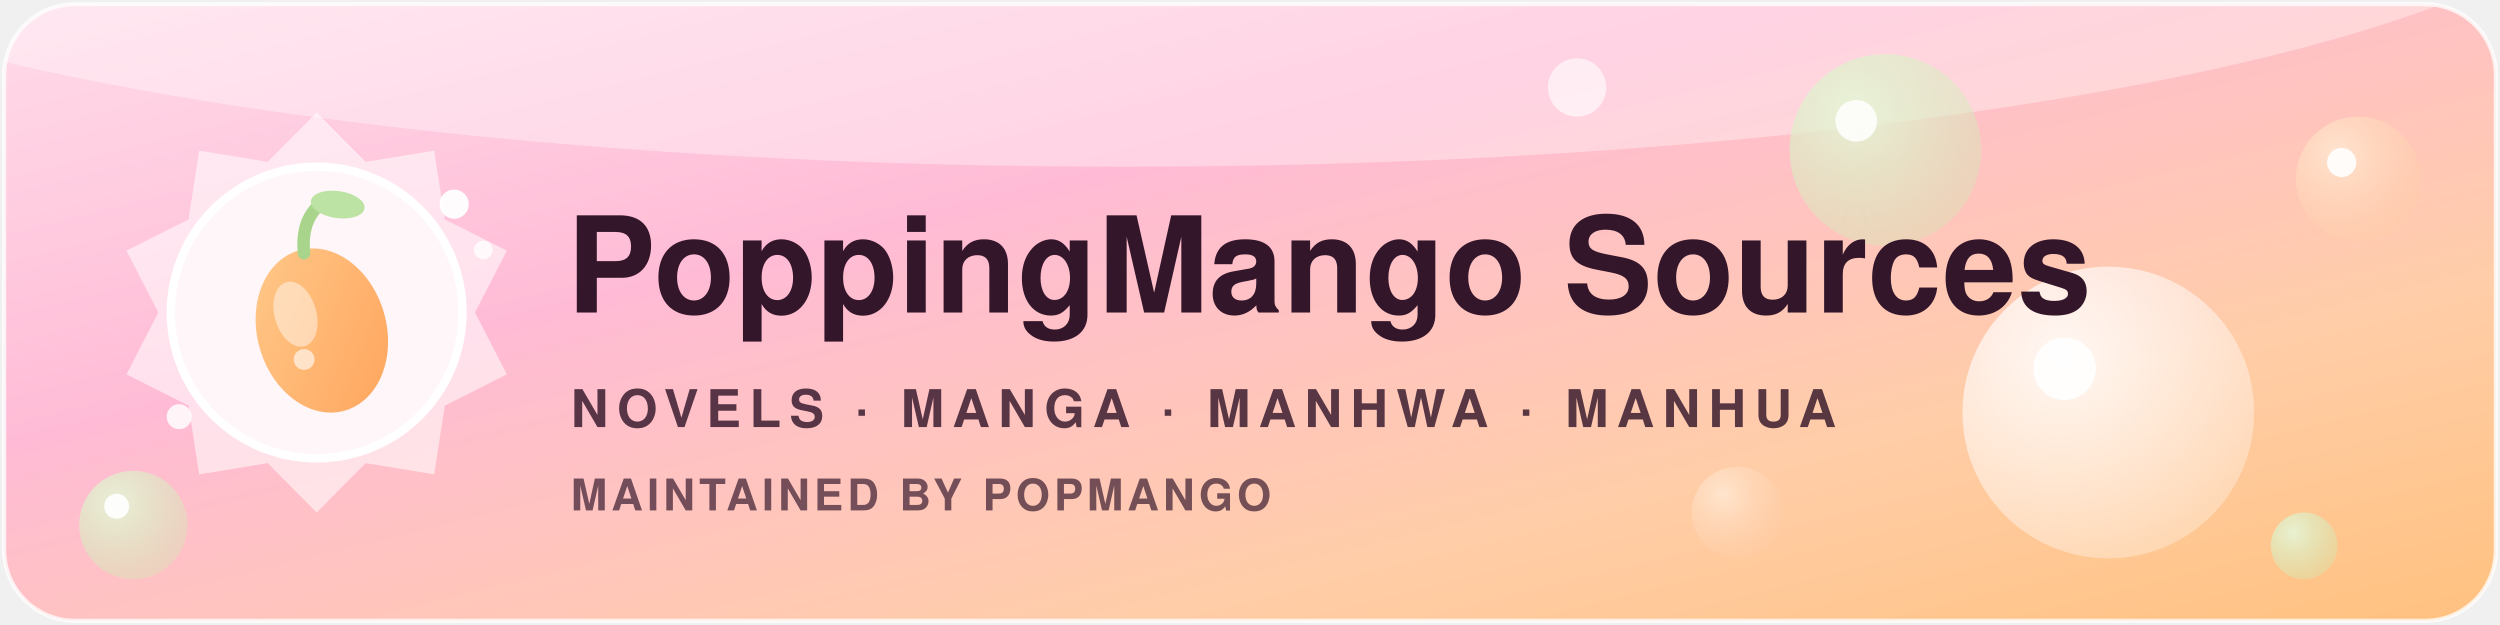
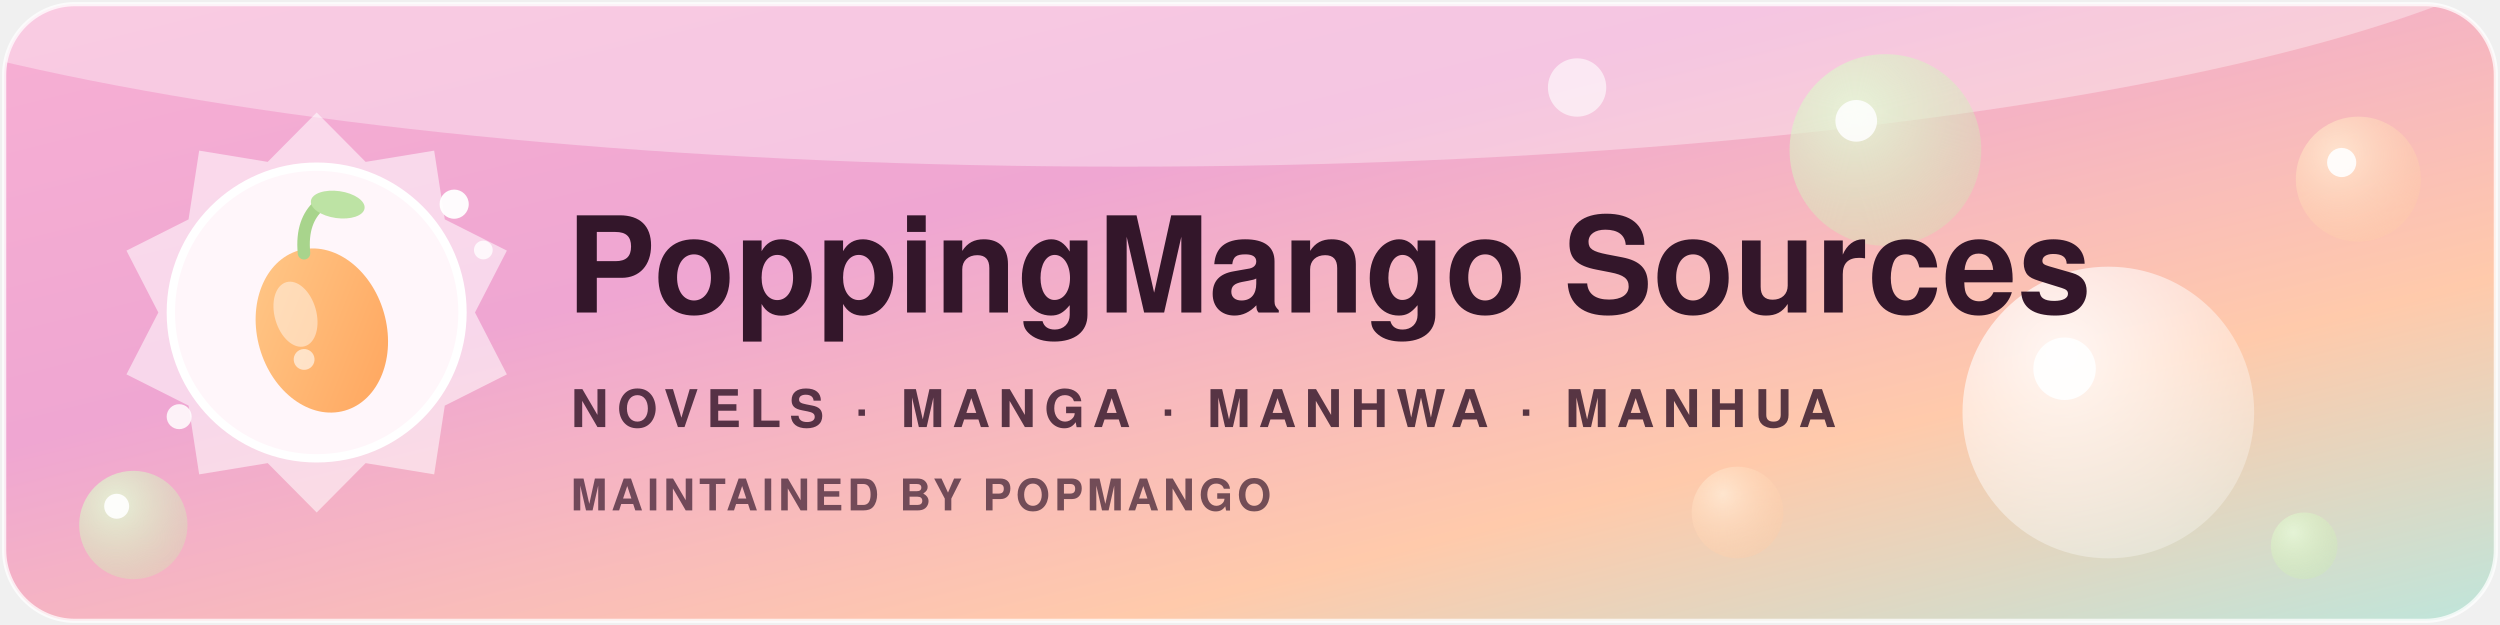
<svg xmlns="http://www.w3.org/2000/svg" width="1200" height="300" viewBox="0 0 1200 300" role="img" aria-label="PoppingMango Sources — Novels, Manga, Manhwa and Manhua for Paperback 0.8 and 0.9">
  <defs>
    <linearGradient id="brand" x1="0" y1="0" x2="1" y2="1">
-       <stop offset="0" stop-color="#ffdcea" />
-       <stop offset="0.36" stop-color="#ffbbd5" />
-       <stop offset="0.72" stop-color="#ffcda8" />
-       <stop offset="1" stop-color="#ffc17e" />
+       <stop offset="0" stop-color="#f7b0d3" />
+       <stop offset="0.36" stop-color="#efa6d2" />
+       <stop offset="0.72" stop-color="#ffcaab" />
+       <stop offset="1" stop-color="#bde6dc" />
    </linearGradient>
    <linearGradient id="mango" x1="0" y1="0" x2="1" y2="1">
      <stop offset="0" stop-color="#ffc98a" />
      <stop offset="1" stop-color="#ffa45c" />
    </linearGradient>
    <radialGradient id="bubble" cx="0.34" cy="0.3" r="0.75">
      <stop offset="0" stop-color="#ffffff" stop-opacity="0.85" />
      <stop offset="1" stop-color="#ffffff" stop-opacity="0.3" />
    </radialGradient>
    <radialGradient id="mintBubble" cx="0.34" cy="0.3" r="0.75">
      <stop offset="0" stop-color="#e6f6d8" stop-opacity="0.9" />
      <stop offset="1" stop-color="#cfebb4" stop-opacity="0.35" />
    </radialGradient>
    <radialGradient id="peachBubble" cx="0.34" cy="0.3" r="0.75">
      <stop offset="0" stop-color="#ffe8d2" stop-opacity="0.9" />
      <stop offset="1" stop-color="#ffcda8" stop-opacity="0.35" />
    </radialGradient>
    <clipPath id="card">
      <rect x="2" y="2" width="1196" height="296" rx="34" />
    </clipPath>
  </defs>
  <g clip-path="url(#card)">
    <rect x="0" y="0" width="1200" height="300" fill="url(#brand)" />
    <ellipse cx="540" cy="-70" rx="720" ry="150" fill="#ffffff" opacity="0.35" />
    <g>
      <circle cx="905" cy="72" r="46" fill="url(#mintBubble)" />
      <circle cx="891" cy="58" r="10" fill="#ffffff" opacity="0.85" />
      <circle cx="1012" cy="198" r="70" fill="url(#bubble)" />
      <circle cx="991" cy="177" r="15" fill="#ffffff" opacity="0.9" />
      <circle cx="1132" cy="86" r="30" fill="url(#peachBubble)" />
      <circle cx="1124" cy="78" r="7" fill="#ffffff" opacity="0.9" />
      <circle cx="834" cy="246" r="22" fill="url(#peachBubble)" />
      <circle cx="1106" cy="262" r="16" fill="url(#mintBubble)" />
      <circle cx="757" cy="42" r="14" fill="#ffffff" opacity="0.6" />
      <circle cx="64" cy="252" r="26" fill="url(#mintBubble)" />
      <circle cx="56" cy="243" r="6" fill="#ffffff" opacity="0.9" />
    </g>
  </g>
  <rect x="2" y="2" width="1196" height="296" rx="34" fill="none" stroke="#ffffff" stroke-opacity="0.75" stroke-width="2" />
  <g transform="translate(152,150)">
    <path d="M0,-96 23.5,-72.3 56.4,-77.7 61.5,-44.7 91.3,-29.7 76,0 91.3,29.7 61.5,44.7 56.4,77.7 23.5,72.3 0,96 -23.5,72.3 -56.4,77.7 -61.5,44.7 -91.3,29.7 -76,0 -91.3,-29.7 -61.5,-44.7 -56.4,-77.7 -23.5,-72.3 Z" fill="#ffffff" opacity="0.55" />
    <circle r="70" fill="#fff6fa" />
    <circle r="70" fill="none" stroke="#ffffff" stroke-width="4" />
    <g transform="rotate(-16)">
      <ellipse cx="0" cy="9" rx="31" ry="40" fill="url(#mango)" />
      <ellipse cx="-10" cy="-2" rx="10" ry="16" fill="#ffffff" opacity="0.45" />
      <circle cx="-12" cy="20" r="5" fill="#ffffff" opacity="0.6" />
      <path d="M2,-29 C4,-40 9,-46 15,-49" fill="none" stroke="#a8d48c" stroke-width="6" stroke-linecap="round" />
      <ellipse cx="24" cy="-47" rx="13" ry="6.5" fill="#bde3a4" transform="rotate(24 24 -47)" />
    </g>
    <circle cx="66" cy="-52" r="7" fill="#ffffff" opacity="0.95" />
    <circle cx="80" cy="-30" r="4.5" fill="#ffffff" opacity="0.8" />
    <circle cx="-66" cy="50" r="6" fill="#ffffff" opacity="0.85" />
  </g>
  <g font-family="-apple-system, 'Segoe UI', Helvetica, Arial, sans-serif" fill="#33162a">
    <text x="272" y="150" font-size="64" font-weight="800">PoppingMango Sources</text>
    <text x="274" y="205" font-size="25" font-weight="700" letter-spacing="4" opacity="0.82">NOVELS · MANGA · MANHWA · MANHUA</text>
    <text x="274" y="245" font-size="21" font-weight="600" letter-spacing="2" opacity="0.68">MAINTAINED BY POPMANGO</text>
  </g>
</svg>
